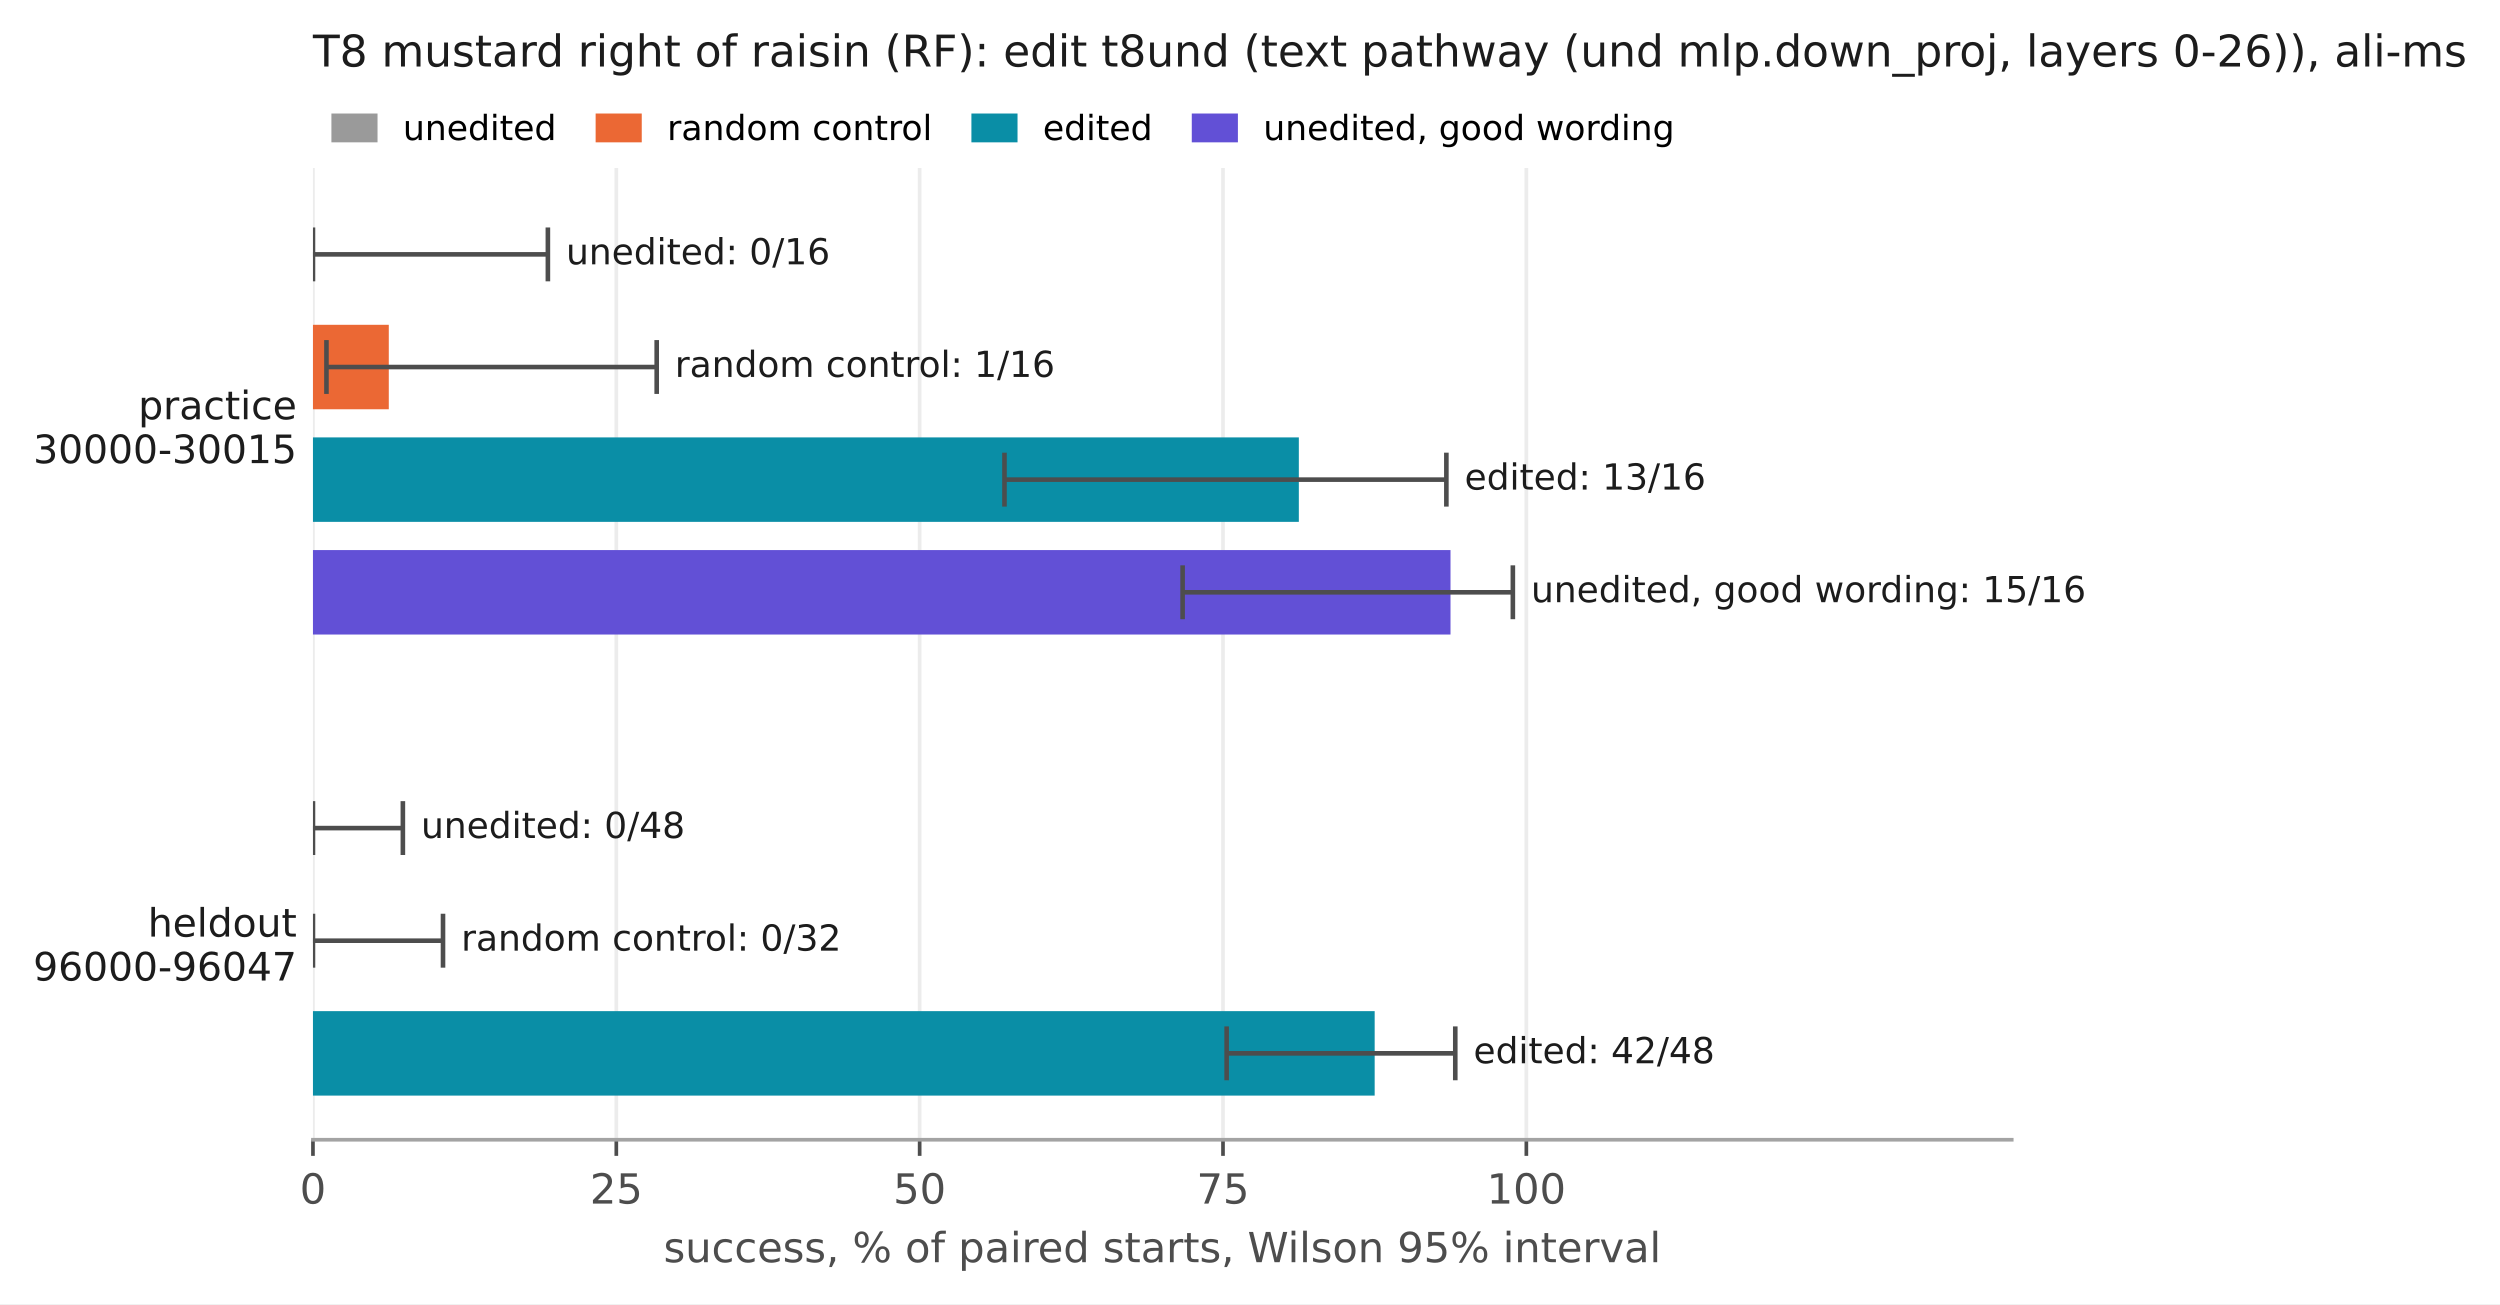
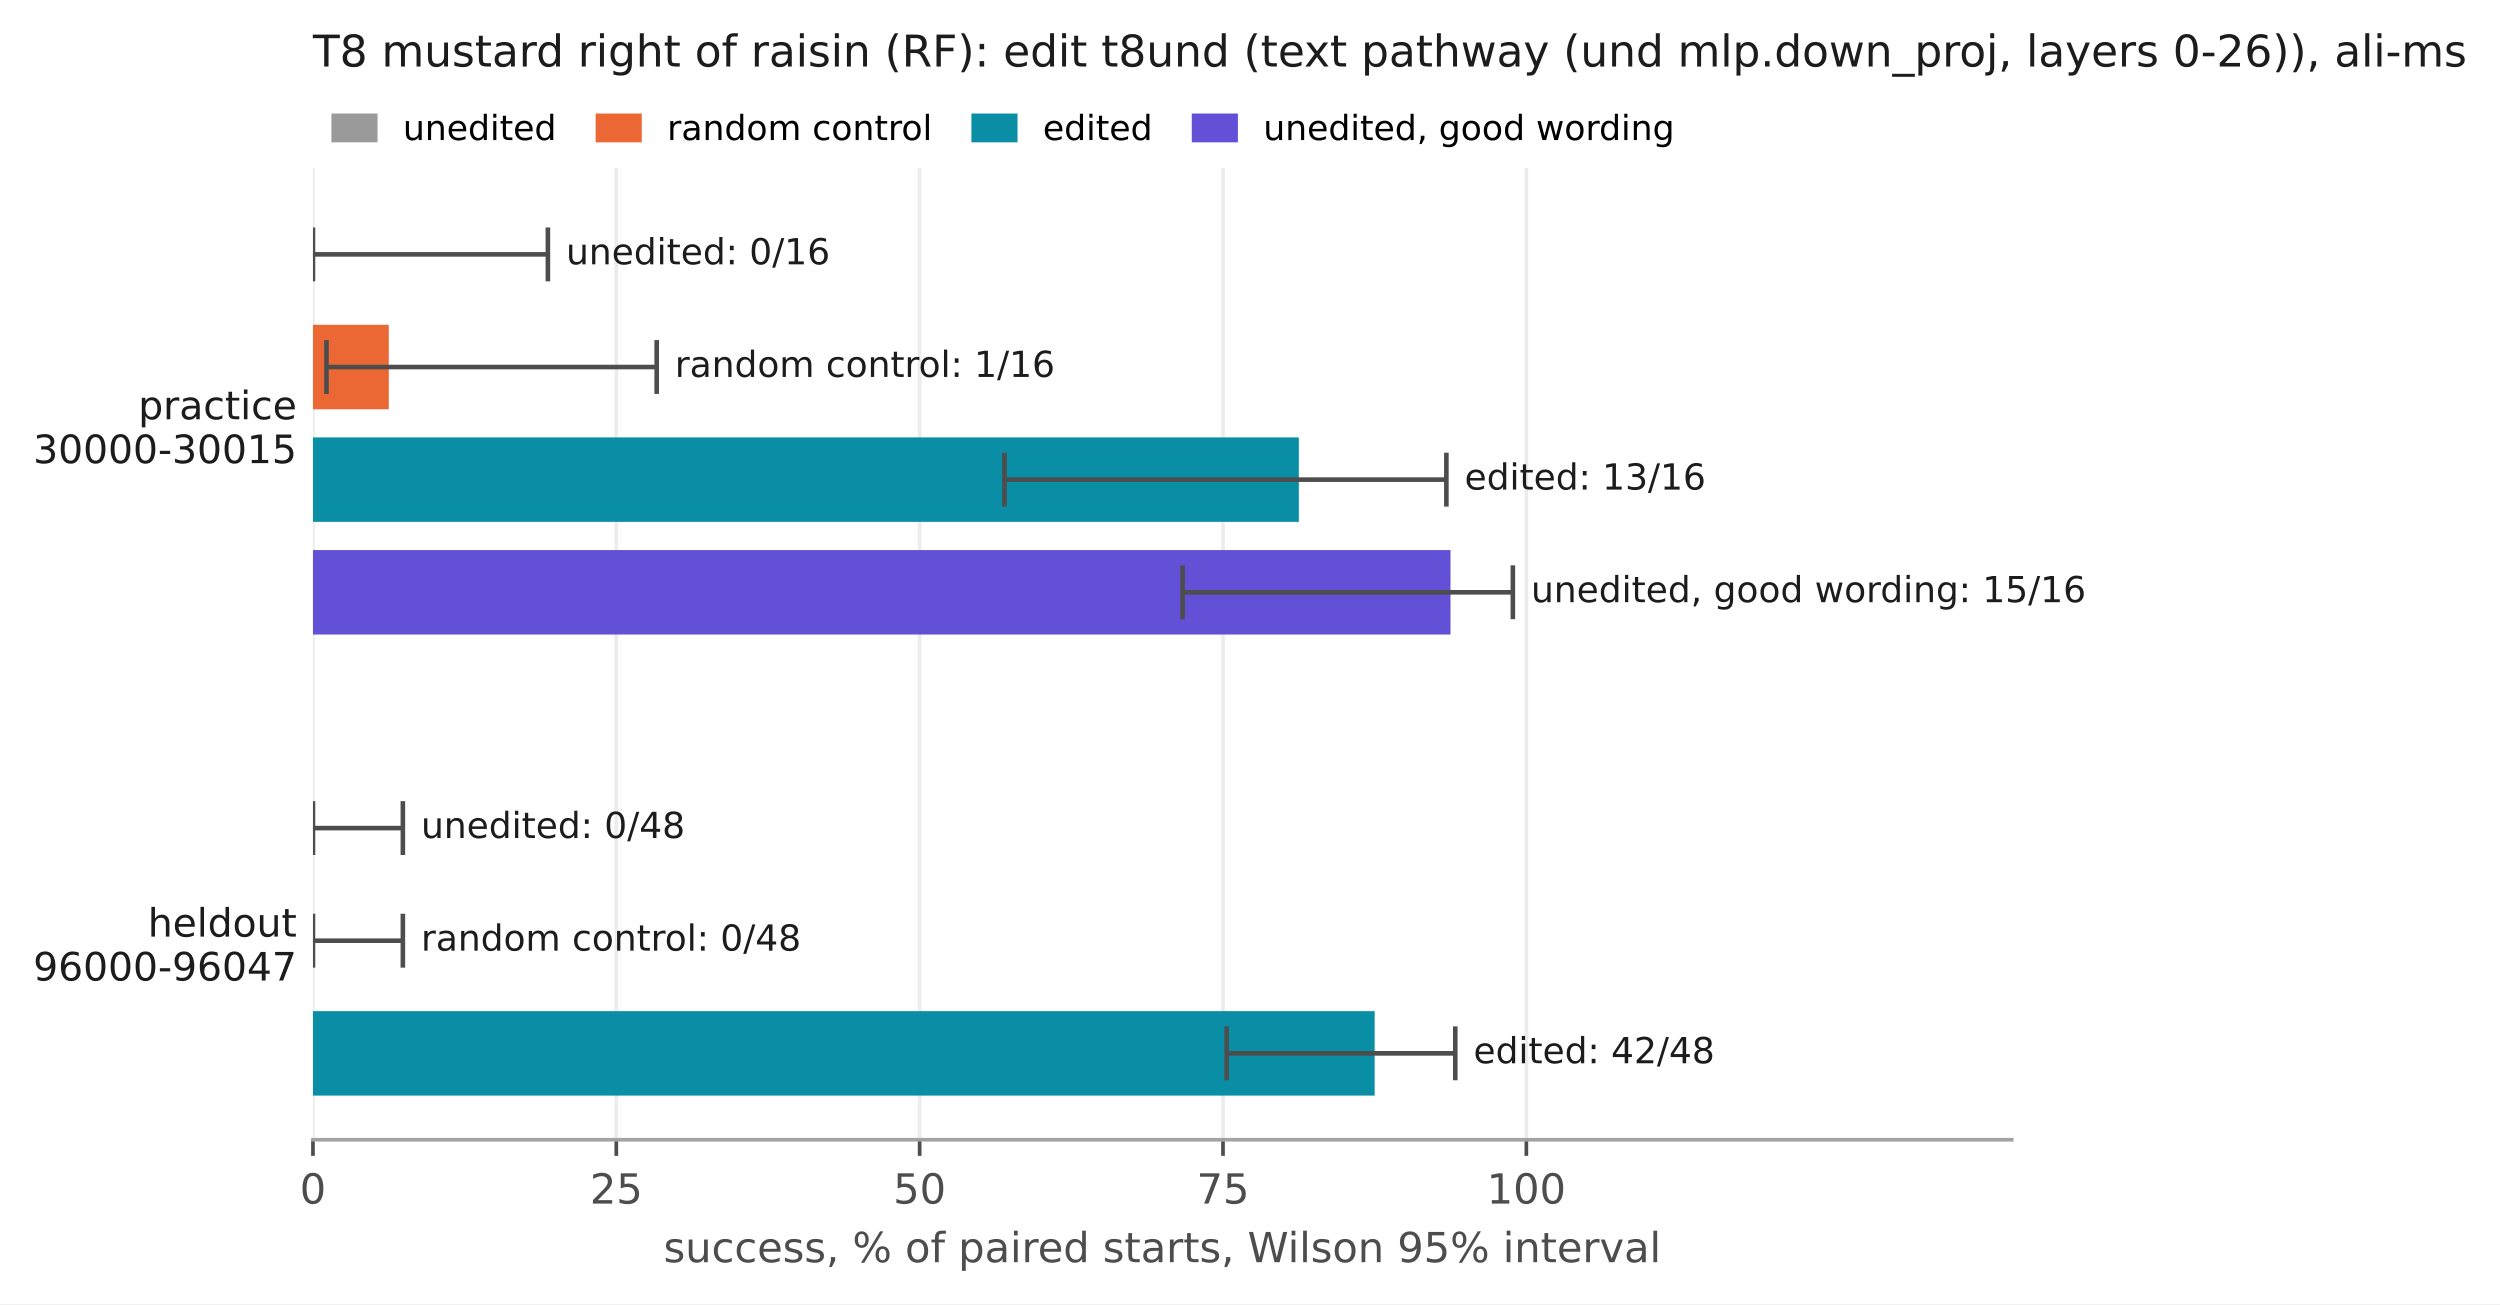
<svg xmlns="http://www.w3.org/2000/svg" xmlns:xlink="http://www.w3.org/1999/xlink" width="541.989pt" height="282.711pt" viewBox="0 0 541.989 282.711" version="1.1">
  <defs>
    <style type="text/css">*{stroke-linejoin: round; stroke-linecap: butt}</style>
  </defs>
  <g id="figure_1">
    <g id="patch_1">
      <path d="M 0 282.711  L 541.989 282.711  L 541.989 0  L 0 0  z " style="fill: #ffffff" />
    </g>
    <g id="axes_1">
      <g id="patch_2">
        <path d="M 67.848 247.091  L 436.128 247.091  L 436.128 36.419  L 67.848 36.419  z " style="fill: #ffffff" />
      </g>
      <g id="matplotlib.axis_1">
        <g id="xtick_1">
          <g id="line2d_1">
-             <path d="M 67.848 247.091  L 67.848 36.419  " clip-path="url(#p60aba3fbf9)" style="fill: none; stroke: #ececec; stroke-width: 0.8; stroke-linecap: square" />
+             <path d="M 67.848 247.091  L 67.848 36.419  " clip-path="url(#p878095dded)" style="fill: none; stroke: #ececec; stroke-width: 0.8; stroke-linecap: square" />
          </g>
          <g id="line2d_2">
            <defs>
-               <path id="m25371ef6cd" d="M 0 0  L 0 3.5  " style="stroke: #4d4d4d; stroke-width: 0.8" />
+               <path id="me4fde3947f" d="M 0 0  L 0 3.5  " style="stroke: #4d4d4d; stroke-width: 0.8" />
            </defs>
            <g>
-               <use xlink:href="#m25371ef6cd" x="67.848" y="247.091" style="fill: #4d4d4d; stroke: #4d4d4d; stroke-width: 0.8" />
+               <use xlink:href="#me4fde3947f" x="67.848" y="247.091" style="fill: #4d4d4d; stroke: #4d4d4d; stroke-width: 0.8" />
            </g>
          </g>
          <g id="text_1">
            <text style="font-size: 9px; font-family: 'DejaVu Sans'; text-anchor: middle; fill: #4d4d4d" x="67.848" y="260.929" transform="rotate(-0 67.84789 260.9291)">0</text>
          </g>
        </g>
        <g id="xtick_2">
          <g id="line2d_3">
-             <path d="M 133.612 247.091  L 133.612 36.419  " clip-path="url(#p60aba3fbf9)" style="fill: none; stroke: #ececec; stroke-width: 0.8; stroke-linecap: square" />
+             <path d="M 133.612 247.091  L 133.612 36.419  " clip-path="url(#p878095dded)" style="fill: none; stroke: #ececec; stroke-width: 0.8; stroke-linecap: square" />
          </g>
          <g id="line2d_4">
            <g>
-               <use xlink:href="#m25371ef6cd" x="133.612" y="247.091" style="fill: #4d4d4d; stroke: #4d4d4d; stroke-width: 0.8" />
+               <use xlink:href="#me4fde3947f" x="133.612" y="247.091" style="fill: #4d4d4d; stroke: #4d4d4d; stroke-width: 0.8" />
            </g>
          </g>
          <g id="text_2">
            <text style="font-size: 9px; font-family: 'DejaVu Sans'; text-anchor: middle; fill: #4d4d4d" x="133.612" y="260.929" transform="rotate(-0 133.6122 260.9291)">25</text>
          </g>
        </g>
        <g id="xtick_3">
          <g id="line2d_5">
-             <path d="M 199.376 247.091  L 199.376 36.419  " clip-path="url(#p60aba3fbf9)" style="fill: none; stroke: #ececec; stroke-width: 0.8; stroke-linecap: square" />
+             <path d="M 199.376 247.091  L 199.376 36.419  " clip-path="url(#p878095dded)" style="fill: none; stroke: #ececec; stroke-width: 0.8; stroke-linecap: square" />
          </g>
          <g id="line2d_6">
            <g>
-               <use xlink:href="#m25371ef6cd" x="199.376" y="247.091" style="fill: #4d4d4d; stroke: #4d4d4d; stroke-width: 0.8" />
+               <use xlink:href="#me4fde3947f" x="199.376" y="247.091" style="fill: #4d4d4d; stroke: #4d4d4d; stroke-width: 0.8" />
            </g>
          </g>
          <g id="text_3">
            <text style="font-size: 9px; font-family: 'DejaVu Sans'; text-anchor: middle; fill: #4d4d4d" x="199.376" y="260.929" transform="rotate(-0 199.3765 260.9291)">50</text>
          </g>
        </g>
        <g id="xtick_4">
          <g id="line2d_7">
-             <path d="M 265.141 247.091  L 265.141 36.419  " clip-path="url(#p60aba3fbf9)" style="fill: none; stroke: #ececec; stroke-width: 0.8; stroke-linecap: square" />
+             <path d="M 265.141 247.091  L 265.141 36.419  " clip-path="url(#p878095dded)" style="fill: none; stroke: #ececec; stroke-width: 0.8; stroke-linecap: square" />
          </g>
          <g id="line2d_8">
            <g>
-               <use xlink:href="#m25371ef6cd" x="265.141" y="247.091" style="fill: #4d4d4d; stroke: #4d4d4d; stroke-width: 0.8" />
+               <use xlink:href="#me4fde3947f" x="265.141" y="247.091" style="fill: #4d4d4d; stroke: #4d4d4d; stroke-width: 0.8" />
            </g>
          </g>
          <g id="text_4">
            <text style="font-size: 9px; font-family: 'DejaVu Sans'; text-anchor: middle; fill: #4d4d4d" x="265.141" y="260.929" transform="rotate(-0 265.1407 260.9291)">75</text>
          </g>
        </g>
        <g id="xtick_5">
          <g id="line2d_9">
-             <path d="M 330.905 247.091  L 330.905 36.419  " clip-path="url(#p60aba3fbf9)" style="fill: none; stroke: #ececec; stroke-width: 0.8; stroke-linecap: square" />
+             <path d="M 330.905 247.091  L 330.905 36.419  " clip-path="url(#p878095dded)" style="fill: none; stroke: #ececec; stroke-width: 0.8; stroke-linecap: square" />
          </g>
          <g id="line2d_10">
            <g>
-               <use xlink:href="#m25371ef6cd" x="330.905" y="247.091" style="fill: #4d4d4d; stroke: #4d4d4d; stroke-width: 0.8" />
+               <use xlink:href="#me4fde3947f" x="330.905" y="247.091" style="fill: #4d4d4d; stroke: #4d4d4d; stroke-width: 0.8" />
            </g>
          </g>
          <g id="text_5">
            <text style="font-size: 9px; font-family: 'DejaVu Sans'; text-anchor: middle; fill: #4d4d4d" x="330.905" y="260.929" transform="rotate(-0 330.905 260.9291)">100</text>
          </g>
        </g>
        <g id="text_6">
          <text style="font-size: 9px; font-family: 'DejaVu Sans'; text-anchor: middle; fill: #4d4d4d" x="251.988" y="273.639" transform="rotate(-0 251.9879 273.6394)">success, % of paired starts, Wilson 95% interval</text>
        </g>
      </g>
      <g id="matplotlib.axis_2">
        <g id="ytick_1">
          <g id="line2d_11" />
          <g id="text_7">
            <text style="font-size: 8.5px; font-family: 'DejaVu Sans'; fill: #1c1c1c" transform="translate(32.0532 203.0574)">heldout</text>
            <text style="font-size: 8.5px; font-family: 'DejaVu Sans'; fill: #1c1c1c" transform="translate(7.2 212.5756)">96000-96047</text>
          </g>
        </g>
        <g id="ytick_2">
          <g id="line2d_12" />
          <g id="text_8">
            <text style="font-size: 8.5px; font-family: 'DejaVu Sans'; fill: #1c1c1c" transform="translate(29.97734 90.89232)">practice</text>
            <text style="font-size: 8.5px; font-family: 'DejaVu Sans'; fill: #1c1c1c" transform="translate(7.2 100.4105)">30000-30015</text>
          </g>
        </g>
      </g>
      <g id="patch_3">
-         <path d="M 67.848 237.515  L 298.023 237.515  L 298.023 219.202  L 67.848 219.202  z " clip-path="url(#p60aba3fbf9)" style="fill: #0a8ea6" />
+         <path d="M 67.848 237.515  L 298.023 237.515  L 298.023 219.202  L 67.848 219.202  z " clip-path="url(#p878095dded)" style="fill: #0a8ea6" />
      </g>
      <g id="patch_4">
-         <path d="M 67.848 213.098  L 67.848 213.098  L 67.848 194.785  L 67.848 194.785  z " clip-path="url(#p60aba3fbf9)" style="fill: #eb6834" />
+         <path d="M 67.848 213.098  L 67.848 213.098  L 67.848 194.785  L 67.848 194.785  z " clip-path="url(#p878095dded)" style="fill: #eb6834" />
      </g>
      <g id="patch_5">
-         <path d="M 67.848 188.681  L 67.848 188.681  L 67.848 170.368  L 67.848 170.368  z " clip-path="url(#p60aba3fbf9)" style="fill: #9a9a9a" />
+         <path d="M 67.848 188.681  L 67.848 188.681  L 67.848 170.368  L 67.848 170.368  z " clip-path="url(#p878095dded)" style="fill: #9a9a9a" />
      </g>
      <g id="patch_6">
-         <path d="M 67.848 137.558  L 314.464 137.558  L 314.464 119.245  L 67.848 119.245  z " clip-path="url(#p60aba3fbf9)" style="fill: #6250d6" />
+         <path d="M 67.848 137.558  L 314.464 137.558  L 314.464 119.245  L 67.848 119.245  z " clip-path="url(#p878095dded)" style="fill: #6250d6" />
      </g>
      <g id="patch_7">
-         <path d="M 67.848 113.141  L 281.582 113.141  L 281.582 94.828  L 67.848 94.828  z " clip-path="url(#p60aba3fbf9)" style="fill: #0a8ea6" />
+         <path d="M 67.848 113.141  L 281.582 113.141  L 281.582 94.828  L 67.848 94.828  z " clip-path="url(#p878095dded)" style="fill: #0a8ea6" />
      </g>
      <g id="patch_8">
-         <path d="M 67.848 88.724  L 84.289 88.724  L 84.289 70.411  L 67.848 70.411  z " clip-path="url(#p60aba3fbf9)" style="fill: #eb6834" />
+         <path d="M 67.848 88.724  L 84.289 88.724  L 84.289 70.411  L 67.848 70.411  z " clip-path="url(#p878095dded)" style="fill: #eb6834" />
      </g>
      <g id="patch_9">
-         <path d="M 67.848 64.307  L 67.848 64.307  L 67.848 45.995  L 67.848 45.995  z " clip-path="url(#p60aba3fbf9)" style="fill: #9a9a9a" />
+         <path d="M 67.848 64.307  L 67.848 64.307  L 67.848 45.995  L 67.848 45.995  z " clip-path="url(#p878095dded)" style="fill: #9a9a9a" />
      </g>
      <g id="patch_10">
        <path d="M 67.848 247.091  L 436.128 247.091  " style="fill: none; stroke: #a3a3a3; stroke-width: 0.8; stroke-linejoin: miter; stroke-linecap: square" />
      </g>
      <g id="line2d_13">
-         <path d="M 265.929 228.358  L 315.498 228.358  " clip-path="url(#p60aba3fbf9)" style="fill: none; stroke: #4d4d4d" />
+         <path d="M 265.929 228.358  L 315.498 228.358  " clip-path="url(#p878095dded)" style="fill: none; stroke: #4d4d4d" />
      </g>
      <g id="line2d_14">
-         <path d="M 265.929 233.699  L 265.929 223.017  " clip-path="url(#p60aba3fbf9)" style="fill: none; stroke: #4d4d4d; stroke-linecap: square" />
+         <path d="M 265.929 233.699  L 265.929 223.017  " clip-path="url(#p878095dded)" style="fill: none; stroke: #4d4d4d; stroke-linecap: square" />
      </g>
      <g id="line2d_15">
-         <path d="M 315.498 233.699  L 315.498 223.017  " clip-path="url(#p60aba3fbf9)" style="fill: none; stroke: #4d4d4d; stroke-linecap: square" />
+         <path d="M 315.498 233.699  L 315.498 223.017  " clip-path="url(#p878095dded)" style="fill: none; stroke: #4d4d4d; stroke-linecap: square" />
      </g>
      <g id="text_9">
        <text style="font-size: 7.8px; font-family: 'DejaVu Sans'; text-anchor: start; fill: #1c1c1c" x="319.443" y="230.51" transform="rotate(-0 319.4435 230.5105)">edited: 42/48</text>
      </g>
      <g id="line2d_16">
-         <path d="M 67.848 203.941  L 96.042 203.941  " clip-path="url(#p60aba3fbf9)" style="fill: none; stroke: #4d4d4d" />
+         <path d="M 67.848 203.941  L 87.34 203.941  " clip-path="url(#p878095dded)" style="fill: none; stroke: #4d4d4d" />
      </g>
      <g id="line2d_17">
-         <path d="M 67.848 209.282  L 67.848 198.6  " clip-path="url(#p60aba3fbf9)" style="fill: none; stroke: #4d4d4d; stroke-linecap: square" />
+         <path d="M 67.848 209.282  L 67.848 198.6  " clip-path="url(#p878095dded)" style="fill: none; stroke: #4d4d4d; stroke-linecap: square" />
      </g>
      <g id="line2d_18">
-         <path d="M 96.042 209.282  L 96.042 198.6  " clip-path="url(#p60aba3fbf9)" style="fill: none; stroke: #4d4d4d; stroke-linecap: square" />
+         <path d="M 87.34 209.282  L 87.34 198.6  " clip-path="url(#p878095dded)" style="fill: none; stroke: #4d4d4d; stroke-linecap: square" />
      </g>
      <g id="text_10">
-         <text style="font-size: 7.8px; font-family: 'DejaVu Sans'; text-anchor: start; fill: #1c1c1c" x="99.988" y="206.094" transform="rotate(-0 99.988 206.0936)">random control: 0/32</text>
+         <text style="font-size: 7.8px; font-family: 'DejaVu Sans'; text-anchor: start; fill: #1c1c1c" x="91.286" y="206.094" transform="rotate(-0 91.28632 206.0936)">random control: 0/48</text>
      </g>
      <g id="line2d_19">
-         <path d="M 67.848 179.524  L 87.34 179.524  " clip-path="url(#p60aba3fbf9)" style="fill: none; stroke: #4d4d4d" />
+         <path d="M 67.848 179.524  L 87.34 179.524  " clip-path="url(#p878095dded)" style="fill: none; stroke: #4d4d4d" />
      </g>
      <g id="line2d_20">
-         <path d="M 67.848 184.866  L 67.848 174.183  " clip-path="url(#p60aba3fbf9)" style="fill: none; stroke: #4d4d4d; stroke-linecap: square" />
+         <path d="M 67.848 184.866  L 67.848 174.183  " clip-path="url(#p878095dded)" style="fill: none; stroke: #4d4d4d; stroke-linecap: square" />
      </g>
      <g id="line2d_21">
-         <path d="M 87.34 184.866  L 87.34 174.183  " clip-path="url(#p60aba3fbf9)" style="fill: none; stroke: #4d4d4d; stroke-linecap: square" />
+         <path d="M 87.34 184.866  L 87.34 174.183  " clip-path="url(#p878095dded)" style="fill: none; stroke: #4d4d4d; stroke-linecap: square" />
      </g>
      <g id="text_11">
        <text style="font-size: 7.8px; font-family: 'DejaVu Sans'; text-anchor: start; fill: #1c1c1c" x="91.286" y="181.677" transform="rotate(-0 91.28632 181.6767)">unedited: 0/48</text>
      </g>
      <g id="line2d_22">
-         <path d="M 256.384 128.402  L 327.98 128.402  " clip-path="url(#p60aba3fbf9)" style="fill: none; stroke: #4d4d4d" />
+         <path d="M 256.384 128.402  L 327.98 128.402  " clip-path="url(#p878095dded)" style="fill: none; stroke: #4d4d4d" />
      </g>
      <g id="line2d_23">
-         <path d="M 256.384 133.743  L 256.384 123.06  " clip-path="url(#p60aba3fbf9)" style="fill: none; stroke: #4d4d4d; stroke-linecap: square" />
+         <path d="M 256.384 133.743  L 256.384 123.06  " clip-path="url(#p878095dded)" style="fill: none; stroke: #4d4d4d; stroke-linecap: square" />
      </g>
      <g id="line2d_24">
-         <path d="M 327.98 133.743  L 327.98 123.06  " clip-path="url(#p60aba3fbf9)" style="fill: none; stroke: #4d4d4d; stroke-linecap: square" />
+         <path d="M 327.98 133.743  L 327.98 123.06  " clip-path="url(#p878095dded)" style="fill: none; stroke: #4d4d4d; stroke-linecap: square" />
      </g>
      <g id="text_12">
        <text style="font-size: 7.8px; font-family: 'DejaVu Sans'; text-anchor: start; fill: #1c1c1c" x="331.926" y="130.554" transform="rotate(-0 331.9259 130.5538)">unedited, good wording: 15/16</text>
      </g>
      <g id="line2d_25">
-         <path d="M 217.767 103.985  L 313.565 103.985  " clip-path="url(#p60aba3fbf9)" style="fill: none; stroke: #4d4d4d" />
+         <path d="M 217.767 103.985  L 313.565 103.985  " clip-path="url(#p878095dded)" style="fill: none; stroke: #4d4d4d" />
      </g>
      <g id="line2d_26">
-         <path d="M 217.767 109.326  L 217.767 98.643  " clip-path="url(#p60aba3fbf9)" style="fill: none; stroke: #4d4d4d; stroke-linecap: square" />
+         <path d="M 217.767 109.326  L 217.767 98.643  " clip-path="url(#p878095dded)" style="fill: none; stroke: #4d4d4d; stroke-linecap: square" />
      </g>
      <g id="line2d_27">
-         <path d="M 313.565 109.326  L 313.565 98.643  " clip-path="url(#p60aba3fbf9)" style="fill: none; stroke: #4d4d4d; stroke-linecap: square" />
+         <path d="M 313.565 109.326  L 313.565 98.643  " clip-path="url(#p878095dded)" style="fill: none; stroke: #4d4d4d; stroke-linecap: square" />
      </g>
      <g id="text_13">
        <text style="font-size: 7.8px; font-family: 'DejaVu Sans'; text-anchor: start; fill: #1c1c1c" x="317.511" y="106.137" transform="rotate(-0 317.5112 106.1369)">edited: 13/16</text>
      </g>
      <g id="line2d_28">
-         <path d="M 70.773 79.568  L 142.369 79.568  " clip-path="url(#p60aba3fbf9)" style="fill: none; stroke: #4d4d4d" />
+         <path d="M 70.773 79.568  L 142.369 79.568  " clip-path="url(#p878095dded)" style="fill: none; stroke: #4d4d4d" />
      </g>
      <g id="line2d_29">
-         <path d="M 70.773 84.909  L 70.773 74.227  " clip-path="url(#p60aba3fbf9)" style="fill: none; stroke: #4d4d4d; stroke-linecap: square" />
+         <path d="M 70.773 84.909  L 70.773 74.227  " clip-path="url(#p878095dded)" style="fill: none; stroke: #4d4d4d; stroke-linecap: square" />
      </g>
      <g id="line2d_30">
-         <path d="M 142.369 84.909  L 142.369 74.227  " clip-path="url(#p60aba3fbf9)" style="fill: none; stroke: #4d4d4d; stroke-linecap: square" />
+         <path d="M 142.369 84.909  L 142.369 74.227  " clip-path="url(#p878095dded)" style="fill: none; stroke: #4d4d4d; stroke-linecap: square" />
      </g>
      <g id="text_14">
        <text style="font-size: 7.8px; font-family: 'DejaVu Sans'; text-anchor: start; fill: #1c1c1c" x="146.315" y="81.72" transform="rotate(-0 146.3145 81.72006)">random control: 1/16</text>
      </g>
      <g id="line2d_31">
-         <path d="M 67.848 55.151  L 118.778 55.151  " clip-path="url(#p60aba3fbf9)" style="fill: none; stroke: #4d4d4d" />
+         <path d="M 67.848 55.151  L 118.778 55.151  " clip-path="url(#p878095dded)" style="fill: none; stroke: #4d4d4d" />
      </g>
      <g id="line2d_32">
-         <path d="M 67.848 60.492  L 67.848 49.81  " clip-path="url(#p60aba3fbf9)" style="fill: none; stroke: #4d4d4d; stroke-linecap: square" />
+         <path d="M 67.848 60.492  L 67.848 49.81  " clip-path="url(#p878095dded)" style="fill: none; stroke: #4d4d4d; stroke-linecap: square" />
      </g>
      <g id="line2d_33">
-         <path d="M 118.778 60.492  L 118.778 49.81  " clip-path="url(#p60aba3fbf9)" style="fill: none; stroke: #4d4d4d; stroke-linecap: square" />
+         <path d="M 118.778 60.492  L 118.778 49.81  " clip-path="url(#p878095dded)" style="fill: none; stroke: #4d4d4d; stroke-linecap: square" />
      </g>
      <g id="text_15">
        <text style="font-size: 7.8px; font-family: 'DejaVu Sans'; text-anchor: start; fill: #1c1c1c" x="122.724" y="57.303" transform="rotate(-0 122.7236 57.30316)">unedited: 0/16</text>
      </g>
      <g id="text_16">
        <text style="font-size: 9.5px; font-family: 'DejaVu Sans'; text-anchor: start; fill: #1c1c1c" x="67.848" y="14.419" transform="rotate(-0 67.84789 14.41852)">T8 mustard right of raisin (RF): edit t8und (text pathway (und mlp.down_proj, layers 0-26)), ali-ms</text>
      </g>
      <g id="legend_1">
        <g id="patch_11">
          <path d="M 72.348 30.359  L 81.348 30.359  L 81.348 25.109  L 72.348 25.109  z " style="fill: #9a9a9a; stroke: #9a9a9a; stroke-linejoin: miter" />
        </g>
        <g id="text_17">
          <text style="font-size: 7.5px; font-family: 'DejaVu Sans'; text-anchor: start" x="87.348" y="30.359" transform="rotate(-0 87.34789 30.35875)">unedited</text>
        </g>
        <g id="patch_12">
          <path d="M 129.63 30.359  L 138.63 30.359  L 138.63 25.109  L 129.63 25.109  z " style="fill: #eb6834; stroke: #eb6834; stroke-linejoin: miter" />
        </g>
        <g id="text_18">
          <text style="font-size: 7.5px; font-family: 'DejaVu Sans'; text-anchor: start" x="144.63" y="30.359" transform="rotate(-0 144.6303 30.35875)">random control</text>
        </g>
        <g id="patch_13">
          <path d="M 211.096 30.359  L 220.096 30.359  L 220.096 25.109  L 211.096 25.109  z " style="fill: #0a8ea6; stroke: #0a8ea6; stroke-linejoin: miter" />
        </g>
        <g id="text_19">
          <text style="font-size: 7.5px; font-family: 'DejaVu Sans'; text-anchor: start" x="226.096" y="30.359" transform="rotate(-0 226.0955 30.35875)">edited</text>
        </g>
        <g id="patch_14">
          <path d="M 258.872 30.359  L 267.872 30.359  L 267.872 25.109  L 258.872 25.109  z " style="fill: #6250d6; stroke: #6250d6; stroke-linejoin: miter" />
        </g>
        <g id="text_20">
          <text style="font-size: 7.5px; font-family: 'DejaVu Sans'; text-anchor: start" x="273.872" y="30.359" transform="rotate(-0 273.8717 30.35875)">unedited, good wording</text>
        </g>
      </g>
    </g>
  </g>
  <defs>
-     <clipPath id="p60aba3fbf9">
+     <clipPath id="p878095dded">
      <rect x="67.848" y="36.419" width="368.28" height="210.672" />
    </clipPath>
  </defs>
</svg>
